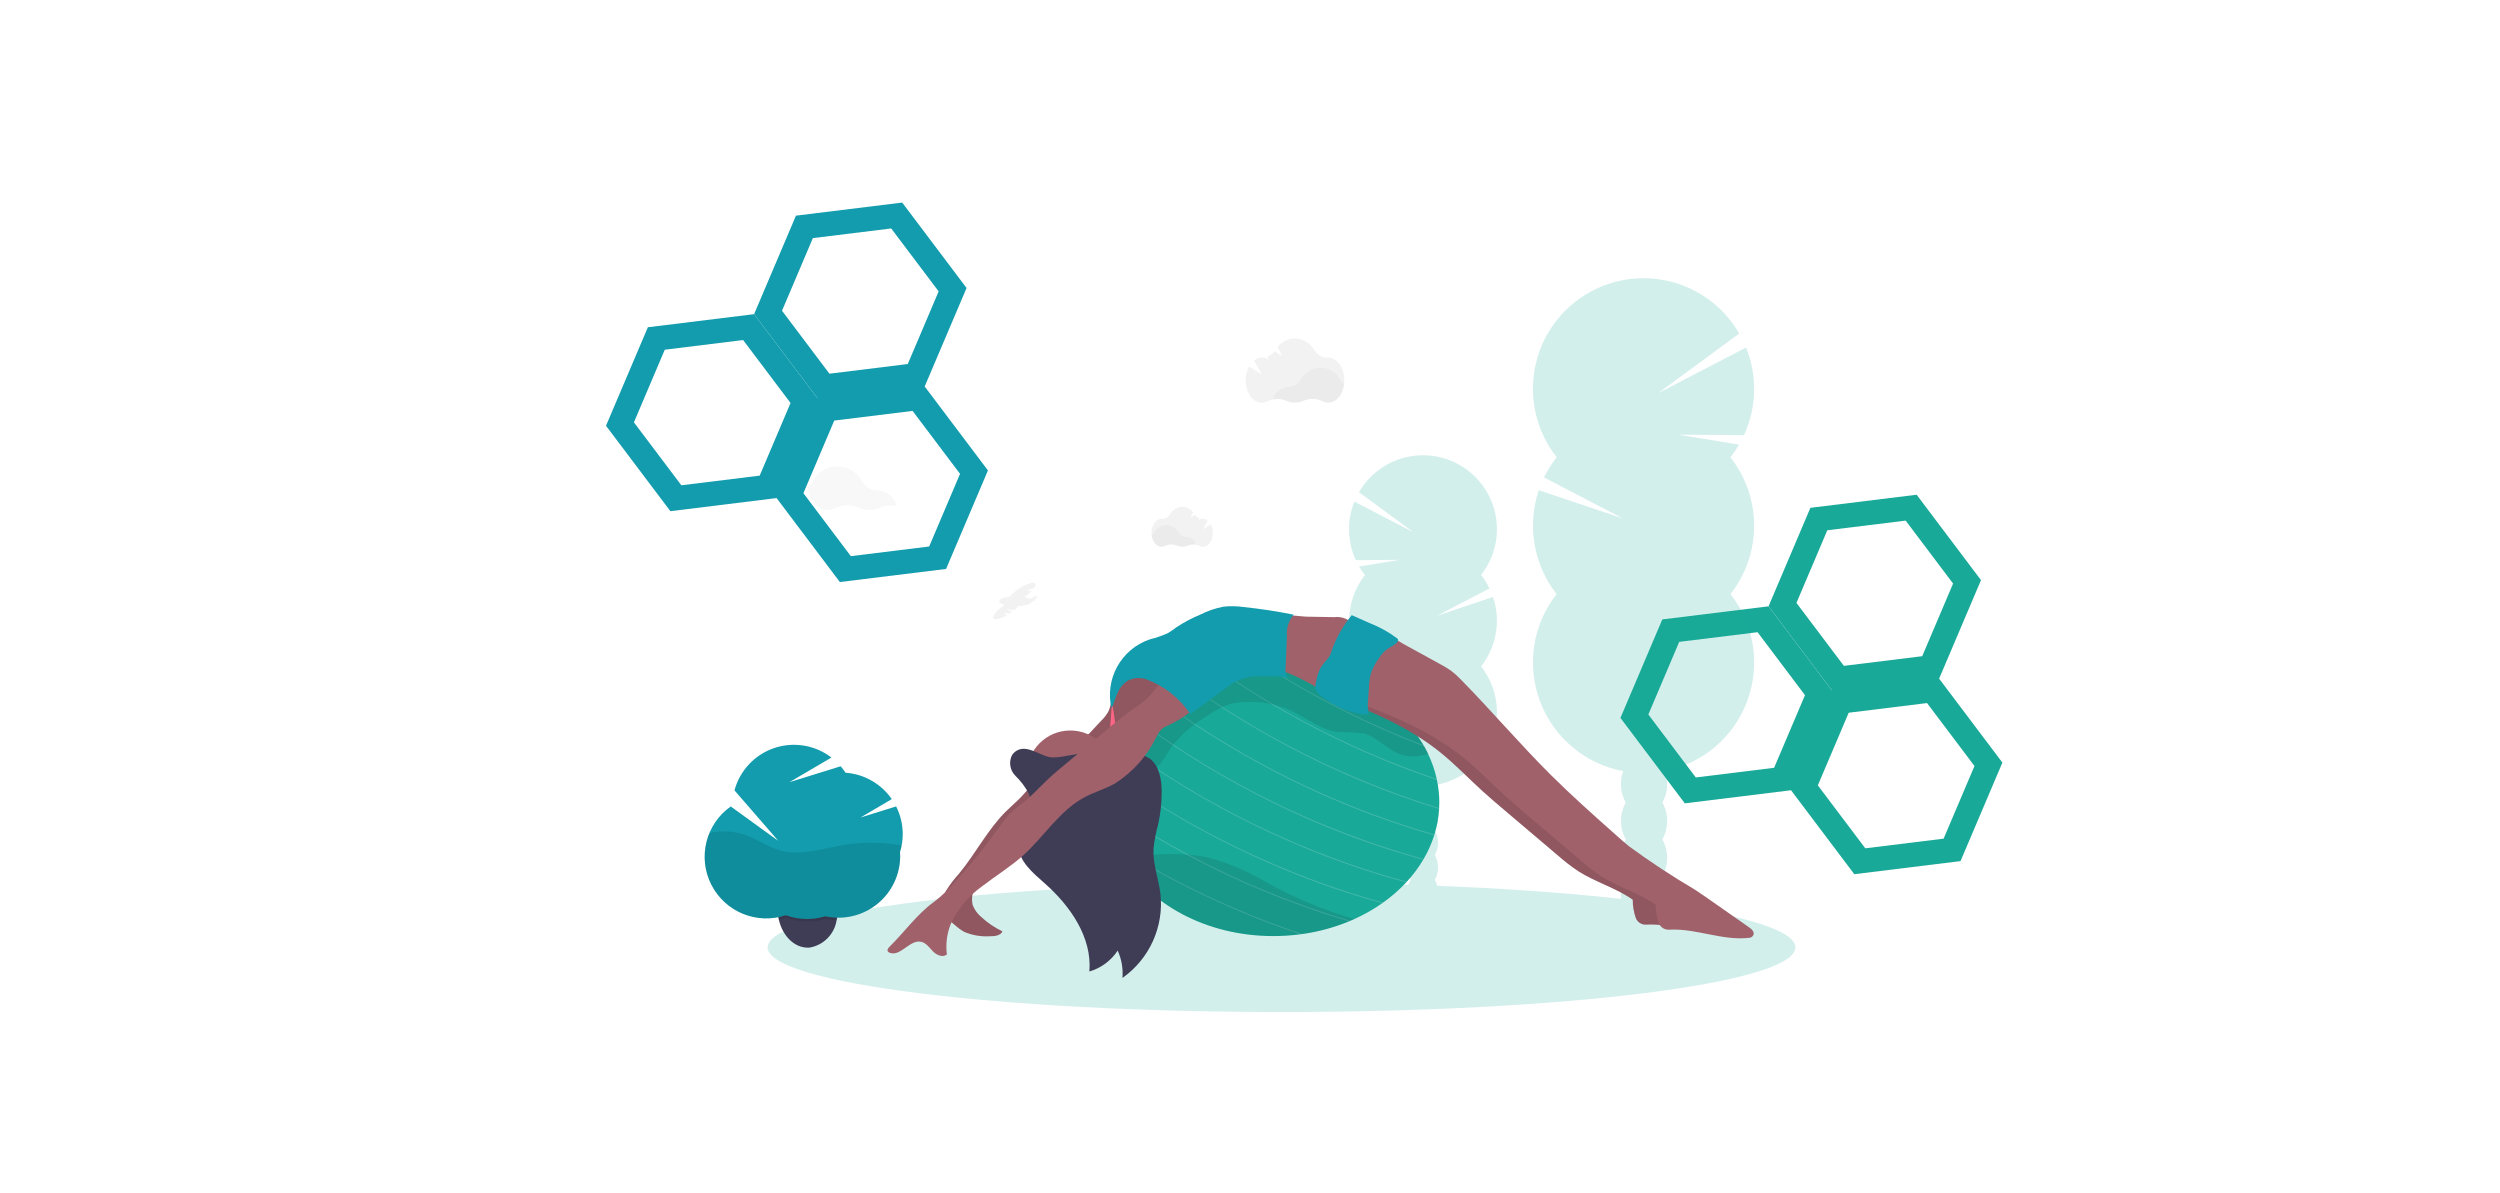
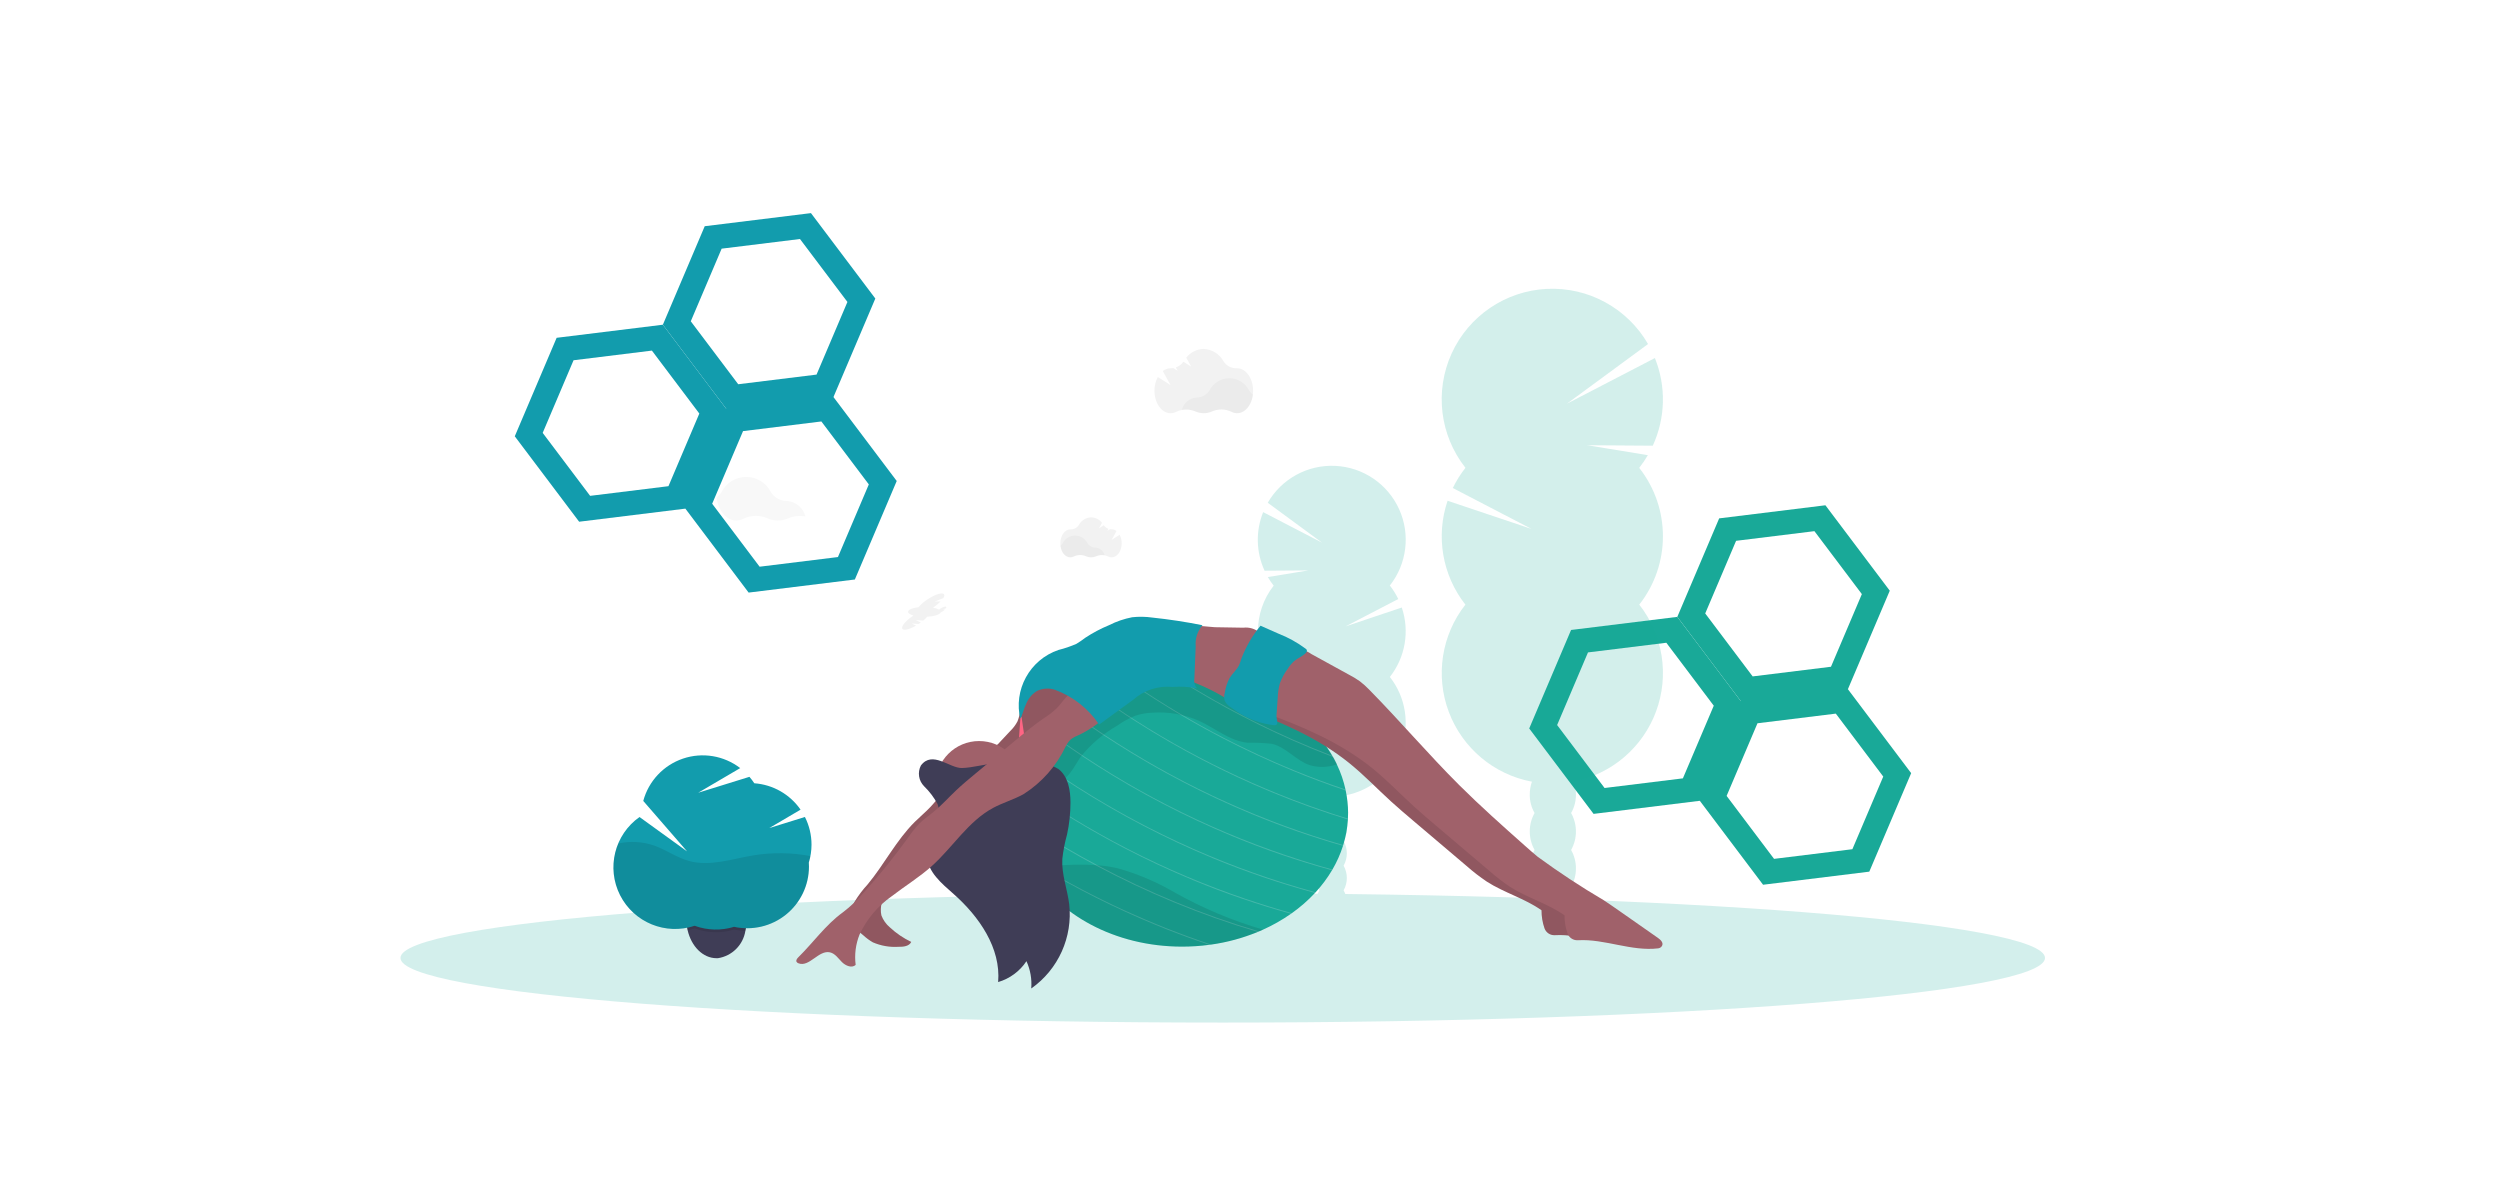
<svg xmlns="http://www.w3.org/2000/svg" width="308.052" height="147" viewBox="0 0 308.052 147">
  <g id="fiability" transform="translate(-1167 -886)">
    <rect id="Rectangle_58" data-name="Rectangle 58" width="308.051" height="147" transform="translate(1167 886)" fill="rgba(255,255,255,0)" />
-     <g id="Groupe_54" data-name="Groupe 54" transform="translate(1399.203 941.698) rotate(53)">
+     <g id="Groupe_54" data-name="Groupe 54" transform="translate(1387.962 942.998) rotate(53)">
      <g id="Polygone_17" data-name="Polygone 17" transform="translate(19.542 11.425)" fill="rgba(255,255,255,0)">
        <path d="M 18.901 21.349 L 7.456 21.349 L 1.732 11.425 L 7.456 1.5 L 18.901 1.5 L 24.625 11.425 L 18.901 21.349 Z" stroke="none" />
        <path d="M 8.322 3 L 3.463 11.425 L 8.322 19.849 L 18.035 19.849 L 22.894 11.425 L 18.035 3 L 8.322 3 M 6.589 3.814697265625e-06 L 19.768 3.814697265625e-06 L 26.357 11.425 L 19.768 22.849 L 6.589 22.849 L -5.7220458984375e-06 11.425 L 6.589 3.814697265625e-06 Z" stroke="none" fill="#19a998" />
      </g>
      <g id="Polygone_18" data-name="Polygone 18" transform="translate(0 22.849)" fill="rgba(255,255,255,0)">
        <path d="M 18.901 21.349 L 7.456 21.349 L 1.732 11.425 L 7.456 1.5 L 18.901 1.5 L 24.625 11.425 L 18.901 21.349 Z" stroke="none" />
        <path d="M 8.322 3 L 3.463 11.425 L 8.322 19.849 L 18.035 19.849 L 22.894 11.425 L 18.035 3 L 8.322 3 M 6.589 3.814697265625e-06 L 19.768 3.814697265625e-06 L 26.357 11.425 L 19.768 22.849 L 6.589 22.849 L -5.7220458984375e-06 11.425 L 6.589 3.814697265625e-06 Z" stroke="none" fill="#19a998" />
      </g>
      <g id="Polygone_19" data-name="Polygone 19" fill="rgba(255,255,255,0)">
        <path d="M 18.901 21.349 L 7.456 21.349 L 1.732 11.425 L 7.456 1.5 L 18.901 1.5 L 24.625 11.425 L 18.901 21.349 Z" stroke="none" />
        <path d="M 8.322 3 L 3.463 11.425 L 8.322 19.849 L 18.035 19.849 L 22.894 11.425 L 18.035 3 L 8.322 3 M 6.589 3.814697265625e-06 L 19.768 3.814697265625e-06 L 26.357 11.425 L 19.768 22.849 L 6.589 22.849 L -5.7220458984375e-06 11.425 L 6.589 3.814697265625e-06 Z" stroke="none" fill="#19a998" />
      </g>
    </g>
-     <g id="Groupe_52" data-name="Groupe 52" transform="translate(1253.941 920.295)">
+     <g id="Groupe_52" data-name="Groupe 52" transform="translate(1242.701 921.595)">
      <path id="Tracé_187" data-name="Tracé 187" d="M900.072,114.512a13.389,13.389,0,0,0,1.06-1.56l-7.474-1.226,8.084.059a13.645,13.645,0,0,0,.26-10.8l-10.845,5.626,10-7.352a13.626,13.626,0,1,0-22.5,15.25A13.685,13.685,0,0,0,877.1,117l9.7,5.041-10.344-3.472a13.633,13.633,0,0,0,2.195,12.8,13.628,13.628,0,0,0,8.2,21.818,4.677,4.677,0,0,0-.269,1.583,4.49,4.49,0,0,0,.593,2.276,4.664,4.664,0,0,0,0,4.551,4.664,4.664,0,0,0,0,4.551,4.664,4.664,0,0,0,0,4.551,4.49,4.49,0,0,0-.593,2.276c0,2.057,1.273,3.723,2.845,3.723s2.845-1.666,2.845-3.723a4.493,4.493,0,0,0-.594-2.276,4.655,4.655,0,0,0,0-4.551,4.655,4.655,0,0,0,0-4.551,4.655,4.655,0,0,0,0-4.551,4.492,4.492,0,0,0,.594-2.276,4.69,4.69,0,0,0-.277-1.6,13.628,13.628,0,0,0,8.08-21.8,13.625,13.625,0,0,0,0-16.849Z" transform="translate(-773.785 -92.46)" fill="rgba(25,169,152,0.19)" />
      <path id="Tracé_188" data-name="Tracé 188" d="M698.359,279.6a9.161,9.161,0,0,1-.708-1.043l5-.82-5.4.039a9.124,9.124,0,0,1-.174-7.219l7.253,3.762-6.688-4.917a9.112,9.112,0,1,1,15.045,10.2,9.07,9.07,0,0,1,1.039,1.661l-6.488,3.371,6.921-2.323a9.11,9.11,0,0,1-1.469,8.557,9.112,9.112,0,0,1-5.479,14.59,3.139,3.139,0,0,1,.18,1.058,3,3,0,0,1-.4,1.517,3.114,3.114,0,0,1,0,3.043,3.117,3.117,0,0,1,0,3.044,3.114,3.114,0,0,1,0,3.043,3,3,0,0,1,.4,1.517,1.967,1.967,0,1,1-3.793,0,3,3,0,0,1,.4-1.517,3.114,3.114,0,0,1,0-3.043,3.116,3.116,0,0,1,0-3.044,3.114,3.114,0,0,1,0-3.043,3,3,0,0,1-.4-1.517,3.128,3.128,0,0,1,.186-1.073,9.113,9.113,0,0,1-5.4-14.575,9.113,9.113,0,0,1,0-11.266Z" transform="translate(-617.131 -243.047)" fill="#d3efec" />
-       <ellipse id="Ellipse_12" data-name="Ellipse 12" cx="63.321" cy="7.965" rx="63.321" ry="7.965" transform="translate(7.645 74.478)" fill="#d3efec" />
+       <ellipse id="Ellipse_12" data-name="Ellipse 12" cx="101.321" cy="7.965" rx="101.321" ry="7.965" transform="translate(-26.355 74.478)" fill="#d3efec" />
      <path id="Tracé_189" data-name="Tracé 189" d="M501.852,488.769c0,.253-.008.506-.022.748v.109a13.539,13.539,0,0,1-.578,3.147c-.009.032-.02.066-.03.1a14.56,14.56,0,0,1-1.3,2.919l-.054.091a16.248,16.248,0,0,1-2.023,2.713l-.078.083a18.461,18.461,0,0,1-2.848,2.488c-.035.027-.072.053-.108.077a21.057,21.057,0,0,1-3.435,1.952c-.166.075-.333.148-.506.22l-.152.063a23.784,23.784,0,0,1-5.744,1.559l-.242.033a25.433,25.433,0,0,1-3.34.219c-8.279,0-15.409-3.972-18.627-9.688q-.325-.573-.593-1.168l-.073-.163a13.723,13.723,0,0,1-1.147-4.917v-.126c0-.152-.006-.3-.006-.458a13.5,13.5,0,0,1,.46-3.5c.009-.035.018-.07.028-.1a14.33,14.33,0,0,1,1.391-3.328c.016-.029.033-.059.051-.088a16.115,16.115,0,0,1,2.094-2.819.908.908,0,0,1,.067-.075l.01-.01c.1-.106.2-.214.3-.319l.155-.157c.1-.1.207-.2.312-.3h.006q.379-.357.772-.692c.364-.308.745-.606,1.138-.891l.085-.063a21.113,21.113,0,0,1,3.315-1.936c.034-.016.069-.034.1-.048a23.015,23.015,0,0,1,4.07-1.434c.044-.013.087-.023.126-.033a24.87,24.87,0,0,1,5.287-.7h.179c.162,0,.325-.006.488-.006,8.2,0,15.28,3.9,18.539,9.533.029.051.057.1.086.15l.126.221c.07.126.135.253.2.387.03.061.059.12.088.181.018.035.037.071.053.107h0a13.939,13.939,0,0,1,1.066,3.113c.01.042.018.082.026.126A13.525,13.525,0,0,1,501.852,488.769Z" transform="translate(-411.439 -424.241)" fill="#19a998" />
      <g id="Groupe_43" data-name="Groupe 43" transform="translate(69.297 48.018)" opacity="0.2">
        <path id="Tracé_190" data-name="Tracé 190" d="M636.737,481.923q-1.4-.531-2.781-1.1a107.836,107.836,0,0,1-16.505-8.568h.18a107.864,107.864,0,0,0,19.027,9.528C636.681,481.827,636.709,481.874,636.737,481.923Z" transform="translate(-617.45 -472.25)" fill="#f2f2f2" />
      </g>
      <g id="Groupe_44" data-name="Groupe 44" transform="translate(63.873 48.719)" opacity="0.2">
        <path id="Tracé_191" data-name="Tracé 191" d="M600.817,490.9q-3.414-1.138-6.755-2.529a107.846,107.846,0,0,1-16.667-8.665q-1.5-.952-2.845-1.877l.126-.032q1.316.9,2.781,1.831a107.8,107.8,0,0,0,23.332,11.151C600.8,490.822,600.808,490.863,600.817,490.9Z" transform="translate(-574.55 -477.8)" fill="#f2f2f2" />
      </g>
      <g id="Groupe_45" data-name="Groupe 45" transform="translate(59.703 50.185)" opacity="0.2">
        <path id="Tracé_192" data-name="Tracé 192" d="M572.258,504.482v.109q-4.765-1.453-9.413-3.373a107.851,107.851,0,0,1-16.669-8.672c-1.675-1.066-3.212-2.11-4.606-3.106l.1-.049c1.382.987,2.908,2.023,4.564,3.077A107.492,107.492,0,0,0,572.258,504.482Z" transform="translate(-541.57 -489.39)" fill="#f2f2f2" />
      </g>
      <g id="Groupe_46" data-name="Groupe 46" transform="translate(56.3 52.171)" opacity="0.2">
        <path id="Tracé_193" data-name="Tracé 193" d="M548.157,521.46c-.009.034-.02.067-.03.1a104.018,104.018,0,0,1-11.217-3.907,107.741,107.741,0,0,1-16.667-8.67c-2.081-1.324-3.948-2.616-5.593-3.821l.085-.062c1.644,1.2,3.5,2.486,5.57,3.8A107.262,107.262,0,0,0,548.157,521.46Z" transform="translate(-514.65 -505.1)" fill="#f2f2f2" />
      </g>
      <g id="Groupe_47" data-name="Groupe 47" transform="translate(53.537 54.611)" opacity="0.2">
        <path id="Tracé_194" data-name="Tracé 194" d="M527.742,541.338l-.055.091a103.725,103.725,0,0,1-12.277-4.2,107.922,107.922,0,0,1-16.668-8.67c-2.23-1.42-4.218-2.8-5.942-4.082.02-.024.043-.049.067-.073,1.727,1.277,3.713,2.655,5.942,4.077A107.169,107.169,0,0,0,527.742,541.338Z" transform="translate(-492.8 -524.4)" fill="#f2f2f2" />
      </g>
      <g id="Groupe_48" data-name="Groupe 48" transform="translate(51.389 57.507)" opacity="0.2">
        <path id="Tracé_195" data-name="Tracé 195" d="M510.824,564.155l-.078.083a103.471,103.471,0,0,1-12.59-4.286,107.856,107.856,0,0,1-16.668-8.67c-2.114-1.348-4.01-2.661-5.678-3.885.016-.029.033-.058.051-.087,1.668,1.225,3.569,2.542,5.689,3.893A107.137,107.137,0,0,0,510.824,564.155Z" transform="translate(-475.81 -547.31)" fill="#f2f2f2" />
      </g>
      <g id="Groupe_49" data-name="Groupe 49" transform="translate(49.967 60.924)" opacity="0.2">
        <path id="Tracé_196" data-name="Tracé 196" d="M498.07,590.331c-.035.027-.072.053-.107.077a103.876,103.876,0,0,1-12.046-4.138,107.8,107.8,0,0,1-16.668-8.67c-1.707-1.087-3.273-2.149-4.688-3.167.009-.034.018-.068.028-.1,1.425,1.02,3,2.095,4.723,3.191A107.239,107.239,0,0,0,498.07,590.331Z" transform="translate(-464.56 -574.33)" fill="#f2f2f2" />
      </g>
      <g id="Groupe_50" data-name="Groupe 50" transform="translate(49.522 64.984)" opacity="0.2">
        <path id="Tracé_197" data-name="Tracé 197" d="M490.95,620.639l-.152.063a103.832,103.832,0,0,1-10.367-3.66c-3.287-1.359-6.525-2.893-9.683-4.583q-3.565-1.912-6.985-4.087-1.43-.91-2.723-1.8v-.126q1.325.9,2.793,1.841c2.077,1.324,4.479,2.747,7.18,4.185A106.72,106.72,0,0,0,490.95,620.639Z" transform="translate(-461.04 -606.45)" fill="#f2f2f2" />
      </g>
      <g id="Groupe_51" data-name="Groupe 51" transform="translate(50.67 70.028)" opacity="0.2">
        <path id="Tracé_198" data-name="Tracé 198" d="M492.988,657.108l-.241.033q-3.435-1.149-6.8-2.54a107.424,107.424,0,0,1-14.07-7.074q-.845-.506-1.681-1.024l-.073-.163q.922.574,1.919,1.169A107.668,107.668,0,0,0,492.988,657.108Z" transform="translate(-470.12 -646.34)" fill="#f2f2f2" />
      </g>
      <path id="Tracé_199" data-name="Tracé 199" d="M503.944,661.606c-.166.075-.332.148-.506.22l-.152.063a23.785,23.785,0,0,1-5.739,1.559l-.241.033a25.417,25.417,0,0,1-3.34.219c-8.279,0-15.409-3.972-18.627-9.688.362-.056.724-.1,1.089-.144l.164-.018c.979-.1,1.965-.162,2.948-.2a35.313,35.313,0,0,1,3.694,0c.086,0,.172.01.253.018a16.956,16.956,0,0,1,2.492.364,29.709,29.709,0,0,1,7.053,2.984A51.883,51.883,0,0,0,503.944,661.606Z" transform="translate(-424.01 -582.652)" opacity="0.1" />
      <path id="Tracé_200" data-name="Tracé 200" d="M520.06,481.7c-3.259-5.63-10.335-9.533-18.539-9.533h-.668a24.785,24.785,0,0,0-5.287.7l-.126.032a23.214,23.214,0,0,0-4.07,1.434l-.1.049a21.023,21.023,0,0,0-3.315,1.937l-.085.062a18.373,18.373,0,0,0-2.689,2.369,9.067,9.067,0,0,1-.759,3.106c-.331.683-.674,1.34-.2,2.023a2.459,2.459,0,0,0,1.577,1.063c1.594.064,2.48-2.067,3.231-3.129a15.98,15.98,0,0,1,4.522-3.846,10.413,10.413,0,0,1,2.234-1.216,7.671,7.671,0,0,1,2.092-.368,12.165,12.165,0,0,1,5.689.989c2.023.917,3.818,2.5,6.026,2.716a23.008,23.008,0,0,1,3,.134c1.741.408,2.948,2.051,4.642,2.625a5.359,5.359,0,0,0,3.391-.111q-.216-.455-.464-.9A.542.542,0,0,1,520.06,481.7Z" transform="translate(-431.562 -424.162)" opacity="0.1" />
      <path id="Tracé_201" data-name="Tracé 201" d="M309.83,571.195c-.6.632-1.272,1.187-1.89,1.8-2.29,2.276-3.757,5.233-5.816,7.712a13.3,13.3,0,0,0-1.572,2.075,3.138,3.138,0,0,0-.325,2.51,4.365,4.365,0,0,0,1.4,1.709,6.439,6.439,0,0,0,1.144.838,6.871,6.871,0,0,0,3.153.55c.594.009,1.319-.058,1.573-.6a10.438,10.438,0,0,1-2.63-1.79,3.562,3.562,0,0,1-1.048-1.478,3.277,3.277,0,0,1,.794-2.891c.646-.816,1.479-1.469,2.11-2.3a15.94,15.94,0,0,1,1.8-2.451,14.725,14.725,0,0,1,1.77-1.147,12.9,12.9,0,0,0,2.276-2.087l3.73-4.012a.406.406,0,0,0-.027-.688c-.812-.833-2.341-2.3-3.457-1.2C311.742,568.812,310.871,570.1,309.83,571.195Z" transform="translate(-270.916 -507.319)" fill="#a0616a" />
      <path id="Tracé_202" data-name="Tracé 202" d="M309.83,571.195c-.6.632-1.272,1.187-1.89,1.8-2.29,2.276-3.757,5.233-5.816,7.712a13.3,13.3,0,0,0-1.572,2.075,3.138,3.138,0,0,0-.325,2.51,4.365,4.365,0,0,0,1.4,1.709,6.439,6.439,0,0,0,1.144.838,6.871,6.871,0,0,0,3.153.55c.594.009,1.319-.058,1.573-.6a10.438,10.438,0,0,1-2.63-1.79,3.562,3.562,0,0,1-1.048-1.478,3.277,3.277,0,0,1,.794-2.891c.646-.816,1.479-1.469,2.11-2.3a15.94,15.94,0,0,1,1.8-2.451,14.725,14.725,0,0,1,1.77-1.147,12.9,12.9,0,0,0,2.276-2.087l3.73-4.012a.406.406,0,0,0-.027-.688c-.812-.833-2.341-2.3-3.457-1.2C311.742,568.812,310.871,570.1,309.83,571.195Z" transform="translate(-270.916 -507.319)" opacity="0.1" />
      <path id="Tracé_203" data-name="Tracé 203" d="M419.3,481.243c.752-.159,1.563.241,2.29-.008a2.687,2.687,0,0,0,1.024-.789l1.214-1.293a4.723,4.723,0,0,0,.9-1.193,5.808,5.808,0,0,0,.344-1.281,5.438,5.438,0,0,1,1.439-3.019,4.039,4.039,0,0,1,3.985-.68,6.69,6.69,0,0,1,3.226,2.647c-.716.86-1.517,1.654-2.231,2.513a4.146,4.146,0,0,1-.8.8,4.455,4.455,0,0,1-1.066.472,5,5,0,0,0-3.185,2.372,7.733,7.733,0,0,0-.354,1.378,4.694,4.694,0,0,1-1.192,2.374,2.546,2.546,0,0,1-2.468.7,4.034,4.034,0,0,1-2.015-2.094A10.1,10.1,0,0,1,419.3,481.243Z" transform="translate(-375.055 -424.659)" fill="#a0616a" />
      <path id="Tracé_204" data-name="Tracé 204" d="M419.3,481.243c.752-.159,1.563.241,2.29-.008a2.687,2.687,0,0,0,1.024-.789l1.214-1.293a4.723,4.723,0,0,0,.9-1.193,5.808,5.808,0,0,0,.344-1.281,5.438,5.438,0,0,1,1.439-3.019,4.039,4.039,0,0,1,3.985-.68,6.69,6.69,0,0,1,3.226,2.647c-.716.86-1.517,1.654-2.231,2.513a4.146,4.146,0,0,1-.8.8,4.455,4.455,0,0,1-1.066.472,5,5,0,0,0-3.185,2.372,7.733,7.733,0,0,0-.354,1.378,4.694,4.694,0,0,1-1.192,2.374,2.546,2.546,0,0,1-2.468.7,4.034,4.034,0,0,1-2.015-2.094A10.1,10.1,0,0,1,419.3,481.243Z" transform="translate(-375.055 -424.659)" opacity="0.1" />
      <path id="Tracé_205" data-name="Tracé 205" d="M679.71,445.747c4.751,1.7,9.474,3.714,13.4,6.89,1.8,1.455,3.4,3.134,5.109,4.693.9.817,1.819,1.6,2.743,2.383l6.56,5.563a23.7,23.7,0,0,0,2.528,1.956c2.12,1.363,4.649,2.056,6.725,3.521a6.726,6.726,0,0,0,.367,2.224,1.279,1.279,0,0,0,1.3.846c3.269-.188,6.584,1.4,9.878,1a.62.62,0,0,0,.464-.3c.221-.387-.157-.748-.488-.98l-4.472-3.13c-.737-.516-1.474-1.032-2.225-1.526a95.833,95.833,0,0,1-8.133-5.35c-.537-.437-1.054-.9-1.573-1.359-2.741-2.435-5.483-4.873-8.081-7.459-3.776-3.761-7.348-7.957-11.092-11.751a10.372,10.372,0,0,0-1.148-1.051,10.578,10.578,0,0,0-1.253-.767l-4.752-2.611a3.6,3.6,0,0,0-2.32-.649,1.244,1.244,0,0,0-1.138.291,3.894,3.894,0,0,0-.708,1.02,6.212,6.212,0,0,0-.619,1.41c-.169.671-.114,1.391-.31,2.051-.126.436-.362.834-.521,1.264A4.343,4.343,0,0,0,679.71,445.747Z" transform="translate(-602.529 -394.185)" fill="#a0616a" />
      <path id="Tracé_206" data-name="Tracé 206" d="M679.71,445.747c4.751,1.7,9.474,3.714,13.4,6.89,1.8,1.455,3.4,3.134,5.109,4.693.9.817,1.819,1.6,2.743,2.383l6.56,5.563a23.7,23.7,0,0,0,2.528,1.956c2.12,1.363,4.649,2.056,6.725,3.521a6.726,6.726,0,0,0,.367,2.224,1.279,1.279,0,0,0,1.3.846c3.269-.188,6.584,1.4,9.878,1a.62.62,0,0,0,.464-.3c.221-.387-.157-.748-.488-.98l-4.472-3.13c-.737-.516-1.474-1.032-2.225-1.526a95.833,95.833,0,0,1-8.133-5.35c-.537-.437-1.054-.9-1.573-1.359-2.741-2.435-5.483-4.873-8.081-7.459-3.776-3.761-7.348-7.957-11.092-11.751a10.372,10.372,0,0,0-1.148-1.051,10.578,10.578,0,0,0-1.253-.767l-4.752-2.611a3.6,3.6,0,0,0-2.32-.649,1.244,1.244,0,0,0-1.138.291,3.894,3.894,0,0,0-.708,1.02,6.212,6.212,0,0,0-.619,1.41c-.169.671-.114,1.391-.31,2.051-.126.436-.362.834-.521,1.264A4.343,4.343,0,0,0,679.71,445.747Z" transform="translate(-602.529 -394.185)" opacity="0.1" />
      <circle id="Ellipse_13" data-name="Ellipse 13" cx="5.349" cy="5.349" r="5.349" transform="translate(39.595 55.717)" fill="#a0616a" />
      <path id="Tracé_207" data-name="Tracé 207" d="M629.016,421.232a2.619,2.619,0,0,1,2.066.651,2.57,2.57,0,0,1,.245,2.091,22.593,22.593,0,0,1-1.793,6.61.944.944,0,0,1-.368.449c-.3.153-.65-.027-.934-.2a24.369,24.369,0,0,0-6.506-3.287.589.589,0,0,1-.368-.2.567.567,0,0,1-.021-.437c.235-1.048.532-2.084.717-3.143.111-.632-.095-2.149.465-2.541.593-.417,2.3-.065,3-.053Z" transform="translate(-551.519 -379.482)" fill="#a0616a" />
      <path id="Tracé_208" data-name="Tracé 208" d="M702.107,450.757c4.751,1.7,9.474,3.714,13.4,6.889,1.8,1.456,3.4,3.135,5.109,4.694.9.817,1.819,1.6,2.743,2.382l6.56,5.563a23.68,23.68,0,0,0,2.529,1.955c2.129,1.368,4.658,2.058,6.726,3.517a6.725,6.725,0,0,0,.367,2.225,1.281,1.281,0,0,0,1.3.846c3.269-.19,6.584,1.4,9.878,1a.62.62,0,0,0,.464-.3c.221-.379-.157-.748-.488-.98l-4.472-3.129c-.737-.516-1.474-1.032-2.225-1.526a96.852,96.852,0,0,1-8.128-5.349c-.537-.437-1.054-.9-1.573-1.359-2.741-2.435-5.483-4.872-8.083-7.459-3.775-3.761-7.347-7.957-11.09-11.758a10.511,10.511,0,0,0-1.152-1.037,10.751,10.751,0,0,0-1.253-.766l-4.752-2.611a3.6,3.6,0,0,0-2.32-.649,1.24,1.24,0,0,0-1.138.289,3.9,3.9,0,0,0-.708,1.022,6.233,6.233,0,0,0-.62,1.408c-.169.671-.114,1.391-.31,2.052-.126.436-.362.834-.521,1.264A4.342,4.342,0,0,0,702.107,450.757Z" transform="translate(-622.094 -398.566)" fill="#a0616a" />
      <path id="Tracé_209" data-name="Tracé 209" d="M670.137,431.8l.15-2.188a7.608,7.608,0,0,1,.274-1.814,7.127,7.127,0,0,1,1-1.821,4.386,4.386,0,0,1,.759-.9c.431-.363.989-.56,1.391-.953.115-.113.222-.278.154-.423a.424.424,0,0,0-.126-.137,14.279,14.279,0,0,0-3.353-1.861l-2.218-.981a14.574,14.574,0,0,0-2.363,4.067,6.012,6.012,0,0,1-.272.781c-.284.593-.824,1.025-1.167,1.587a5.478,5.478,0,0,0-.584,1.752,1.932,1.932,0,0,0-.021,1.075,1.965,1.965,0,0,0,.837.846,10.553,10.553,0,0,0,4.769,2.091c.321.024.748.185.851-.126C670.289,432.584,670.121,432.055,670.137,431.8Z" transform="translate(-588.548 -379.217)" fill="#129cad" />
      <path id="Tracé_210" data-name="Tracé 210" d="M366.208,551.735a2.193,2.193,0,0,0,.392,2.55,8.9,8.9,0,0,1,1.662,2.2c.77,2.077-1.378,4.172-1.3,6.382.066,1.97,1.807,3.4,3.287,4.706,3.146,2.781,5.833,6.658,5.479,10.845a6.309,6.309,0,0,0,3.489-2.575,6.79,6.79,0,0,1,.589,3.367,11.186,11.186,0,0,0,4.678-10.392c-.236-1.876-.96-3.706-.847-5.592a19.619,19.619,0,0,1,.585-3.014,18.331,18.331,0,0,0,.417-3.929c0-1.507-.279-3.181-1.468-4.108a5.843,5.843,0,0,0-3.684-.808c-1.354.009-2.708.015-4.06.1-1.379.086-2.8.541-4.159.575C369.753,552.084,367.623,549.838,366.208,551.735Z" transform="translate(-328.437 -493.002)" fill="#3f3d56" />
      <path id="Tracé_211" data-name="Tracé 211" d="M282.241,478.73a5.585,5.585,0,0,0-2.34,1.5c-.4.437-.737.937-1.156,1.36a11.446,11.446,0,0,1-1.689,1.29c-1.114.771-2.157,1.637-3.2,2.5l-5.133,4.261c-.8.666-1.606,1.334-2.363,2.052-.934.885-1.8,1.851-2.794,2.666-.584.478-1.212.9-1.748,1.436a13.073,13.073,0,0,0-1.33,1.666,80.237,80.237,0,0,1-5.436,6.746,16.92,16.92,0,0,1-2.666,2.529c-2.068,1.491-3.639,3.722-5.457,5.511-.154.152-.324.368-.229.564a.424.424,0,0,0,.253.191c1.33.5,2.475-1.662,3.861-1.357.632.139,1.02.737,1.473,1.194s1.229.793,1.7.357a7.515,7.515,0,0,1,.479-3.747,11.829,11.829,0,0,1,3.953-4.708c1.641-1.269,3.427-2.352,4.969-3.741,2.585-2.33,4.474-5.509,7.541-7.153,1.2-.645,2.529-1.022,3.726-1.681a14.152,14.152,0,0,0,5.2-5.863,3.133,3.133,0,0,1,.6-.861,3.377,3.377,0,0,1,.872-.5,13.418,13.418,0,0,0,4.3-3.149c-.379-.272-.735-.563-1.113-.836a4.505,4.505,0,0,1-.838-.717,9.7,9.7,0,0,1-.632-.982A1.256,1.256,0,0,0,282.241,478.73Z" transform="translate(-224.253 -429.893)" fill="#a0616a" />
      <path id="Tracé_212" data-name="Tracé 212" d="M485.421,420.817a1.405,1.405,0,0,1-.329-1.192q.082-2,.162-3.989a3.511,3.511,0,0,1,.833-2.6q-3.066-.616-6.182-.944a9.944,9.944,0,0,0-2.482-.039,10.808,10.808,0,0,0-2.831.97,17.446,17.446,0,0,0-2.936,1.553,11.8,11.8,0,0,1-1.09.748,13.413,13.413,0,0,1-2.219.759,7.228,7.228,0,0,0-4.69,8.568c.253-.654.43-1.338.726-1.974a3.251,3.251,0,0,1,1.353-1.561,2.961,2.961,0,0,1,2.133-.14,11.242,11.242,0,0,1,5.486,4.3c1.391-1.034,2.813-2.023,4.206-3.062a6.329,6.329,0,0,1,4.836-1.572A11.17,11.17,0,0,1,485.421,420.817Z" transform="translate(-413.621 -371.59)" fill="#129cad" />
      <path id="Tracé_213" data-name="Tracé 213" d="M395.408,417.111l-.168,2.333.607-.5-.3-2.063Z" transform="translate(-345.377 -364.173)" fill="#ff6584" />
      <path id="Tracé_215" data-name="Tracé 215" d="M179.876,280.605a3.653,3.653,0,0,0-2.12.23,3.124,3.124,0,0,1-2.546-.006,3.568,3.568,0,0,0-2.994.059,1.865,1.865,0,0,1-.862.215c-1.214,0-2.224-1.223-2.434-2.836a2.328,2.328,0,0,0,.607-.654,3.409,3.409,0,0,1,6.086-.022,2.34,2.34,0,0,0,2.023,1.107h.032A2.541,2.541,0,0,1,179.876,280.605Z" transform="translate(-156.33 -252.558)" opacity="0.03" />
      <path id="Tracé_216" data-name="Tracé 216" d="M511.29,317.262l-.978.616.594-1.08a.961.961,0,0,0-.592-.211h-.01a1.194,1.194,0,0,1-.2-.015l-.333.21.143-.253a1.177,1.177,0,0,1-.58-.441l-.594.379.379-.681a1.737,1.737,0,0,0-1.341-.675,1.808,1.808,0,0,0-1.517.939,1.138,1.138,0,0,1-1.011.542h-.033c-.681,0-1.234.772-1.234,1.726s.552,1.726,1.234,1.726a.929.929,0,0,0,.43-.107,1.77,1.77,0,0,1,1.493-.029,1.569,1.569,0,0,0,.632.137,1.553,1.553,0,0,0,.632-.134,1.78,1.78,0,0,1,1.48.029.926.926,0,0,0,.426.1c.681,0,1.234-.772,1.234-1.726A2.187,2.187,0,0,0,511.29,317.262Z" transform="translate(-449.029 -286.959)" fill="#f2f2f2" />
      <path id="Tracé_217" data-name="Tracé 217" d="M509.454,335.32a1.82,1.82,0,0,0-1.057.115,1.584,1.584,0,0,1-.632.134,1.553,1.553,0,0,1-.638-.137,1.78,1.78,0,0,0-1.493.03.925.925,0,0,1-.43.107c-.606,0-1.109-.611-1.214-1.415a1.166,1.166,0,0,0,.3-.326,1.7,1.7,0,0,1,3.034-.011,1.171,1.171,0,0,0,1.011.554h.015A1.261,1.261,0,0,1,509.454,335.32Z" transform="translate(-449.038 -302.491)" opacity="0.03" />
      <path id="Tracé_218" data-name="Tracé 218" d="M596.108,154.448l1.572,1-.955-1.736a1.558,1.558,0,0,1,.951-.339h.025a1.976,1.976,0,0,0,.326-.024l.534.338-.233-.417a1.9,1.9,0,0,0,.932-.707l.955.6-.6-1.095a2.789,2.789,0,0,1,2.137-1.08,2.926,2.926,0,0,1,2.445,1.508,1.827,1.827,0,0,0,1.617.871h.053c1.095,0,1.982,1.24,1.982,2.773s-.885,2.771-1.982,2.771a1.492,1.492,0,0,1-.69-.172,2.856,2.856,0,0,0-2.4-.047,2.528,2.528,0,0,1-1.025.219,2.5,2.5,0,0,1-1.011-.215,2.863,2.863,0,0,0-2.378.047,1.5,1.5,0,0,1-.684.168c-1.095,0-1.982-1.24-1.982-2.771A3.527,3.527,0,0,1,596.108,154.448Z" transform="translate(-529.144 -143.588)" fill="#f2f2f2" />
      <path id="Tracé_219" data-name="Tracé 219" d="M622.4,183.454a2.926,2.926,0,0,1,1.7.185,2.5,2.5,0,0,0,2.039,0,2.866,2.866,0,0,1,2.4.047,1.478,1.478,0,0,0,.69.173c.972,0,1.781-.98,1.951-2.276a1.858,1.858,0,0,1-.487-.525,2.735,2.735,0,0,0-4.88-.016,1.875,1.875,0,0,1-1.616.885h-.025A2.042,2.042,0,0,0,622.4,183.454Z" transform="translate(-552.478 -168.538)" opacity="0.03" />
      <path id="Tracé_220" data-name="Tracé 220" d="M355.185,390.978c-.066-.1-.388,0-.719.216-.058.039-.114.08-.164.12a2.384,2.384,0,0,0-.736-.24l.014-.01a5.593,5.593,0,0,0,.924-.759h-.712l1.033-.4c.126-.2.167-.369.1-.474-.187-.281-1.09-.01-2.023.607a5,5,0,0,0-1.121.977c-.759.089-1.291.311-1.291.57,0,.18.253.341.664.454l-.024.015c-.928.616-1.53,1.344-1.343,1.625.164.253.885.066,1.692-.4l-.535-.253.843.058.018-.011c.09-.059.176-.12.259-.181l-.632-.293.927.063a4.438,4.438,0,0,0,.491-.474c.863-.046,1.539-.253,1.656-.521a2.307,2.307,0,0,0,.21-.109,1.974,1.974,0,0,0,.329-.268h-.253l.368-.142C355.2,391.075,355.211,391.016,355.185,390.978Z" transform="translate(-314.298 -351.79)" fill="#f2f2f2" />
      <path id="Tracé_221" data-name="Tracé 221" d="M146.9,672.354a6.193,6.193,0,0,1-.126,1.288c-.018.08-.035.158-.053.234a4.049,4.049,0,0,1-3.388,3.362h-.162c-1.678,0-3.1-1.448-3.565-3.441-.013-.053-.024-.106-.037-.159a6.2,6.2,0,0,1-.133-1.288c0-2.7,1.673-4.889,3.735-4.889S146.9,669.654,146.9,672.354Z" transform="translate(-130.577 -594.762)" fill="#3f3d56" />
      <path id="Tracé_222" data-name="Tracé 222" d="M146.9,672.38a6.2,6.2,0,0,1-.126,1.288c-.018.08-.035.158-.053.234a1.5,1.5,0,0,1-.168-.006,7.591,7.591,0,0,1-1.221-.168,7.491,7.491,0,0,1-1.09.253,7.6,7.6,0,0,1-.853.08H143.1a7.583,7.583,0,0,1-1.023-.068,7.451,7.451,0,0,1-1.6-.4,7.67,7.67,0,0,1-.867.233c-.013-.053-.024-.106-.037-.159a6.2,6.2,0,0,1-.133-1.288c0-2.7,1.673-4.889,3.735-4.889S146.9,669.68,146.9,672.38Z" transform="translate(-130.577 -594.788)" opacity="0.1" />
      <path id="Tracé_223" data-name="Tracé 223" d="M92.795,558.1a7.559,7.559,0,0,0-.813-3.414l-4.393,1.367,3.856-2.268a7.586,7.586,0,0,0-5.7-3.252,7.634,7.634,0,0,0-.6-.794L78.832,551.7l5.176-3.037a7.586,7.586,0,0,0-11.946,4.046l5.4,6.22L71.6,554.691a7.592,7.592,0,0,0,6.794,13.4,7.619,7.619,0,0,0,4.857.129,7.6,7.6,0,0,0,9.229-7.412c0-.169-.006-.336-.018-.506A7.577,7.577,0,0,0,92.795,558.1Z" transform="translate(-68.5 -489.613)" fill="#129cad" />
      <path id="Tracé_224" data-name="Tracé 224" d="M92.762,633.219a20.254,20.254,0,0,0-7.028-.09c-2.637.438-5.333,1.4-7.912.7-1.517-.412-2.824-1.364-4.3-1.9a8.152,8.152,0,0,0-4.443-.26,7.595,7.595,0,0,0,9.41,10.136,7.618,7.618,0,0,0,4.857.131,7.6,7.6,0,0,0,9.229-7.412c0-.169-.006-.336-.018-.506A7.249,7.249,0,0,0,92.762,633.219Z" transform="translate(-68.599 -563.327)" opacity="0.1" />
    </g>
-     <g id="Groupe_53" data-name="Groupe 53" transform="translate(1274.203 905.698) rotate(53)">
+     <g id="Groupe_53" data-name="Groupe 53" transform="translate(1262.962 906.998) rotate(53)">
      <g id="Polygone_17-2" data-name="Polygone 17" transform="translate(19.542 11.425)" fill="rgba(255,255,255,0)">
        <path d="M 18.901 21.349 L 7.456 21.349 L 1.732 11.425 L 7.456 1.5 L 18.901 1.5 L 24.625 11.425 L 18.901 21.349 Z" stroke="none" />
        <path d="M 8.322 3 L 3.463 11.425 L 8.322 19.849 L 18.035 19.849 L 22.894 11.425 L 18.035 3 L 8.322 3 M 6.589 3.814697265625e-06 L 19.768 3.814697265625e-06 L 26.357 11.425 L 19.768 22.849 L 6.589 22.849 L -5.7220458984375e-06 11.425 L 6.589 3.814697265625e-06 Z" stroke="none" fill="#129cad" />
      </g>
      <g id="Polygone_18-2" data-name="Polygone 18" transform="translate(0 22.849)" fill="rgba(255,255,255,0)">
        <path d="M 18.901 21.349 L 7.456 21.349 L 1.732 11.425 L 7.456 1.5 L 18.901 1.5 L 24.625 11.425 L 18.901 21.349 Z" stroke="none" />
        <path d="M 8.322 3 L 3.463 11.425 L 8.322 19.849 L 18.035 19.849 L 22.894 11.425 L 18.035 3 L 8.322 3 M 6.589 3.814697265625e-06 L 19.768 3.814697265625e-06 L 26.357 11.425 L 19.768 22.849 L 6.589 22.849 L -5.7220458984375e-06 11.425 L 6.589 3.814697265625e-06 Z" stroke="none" fill="#129cad" />
      </g>
      <g id="Polygone_19-2" data-name="Polygone 19" fill="rgba(255,255,255,0)">
        <path d="M 18.901 21.349 L 7.456 21.349 L 1.732 11.425 L 7.456 1.5 L 18.901 1.5 L 24.625 11.425 L 18.901 21.349 Z" stroke="none" />
        <path d="M 8.322 3 L 3.463 11.425 L 8.322 19.849 L 18.035 19.849 L 22.894 11.425 L 18.035 3 L 8.322 3 M 6.589 3.814697265625e-06 L 19.768 3.814697265625e-06 L 26.357 11.425 L 19.768 22.849 L 6.589 22.849 L -5.7220458984375e-06 11.425 L 6.589 3.814697265625e-06 Z" stroke="none" fill="#129cad" />
      </g>
    </g>
  </g>
</svg>
